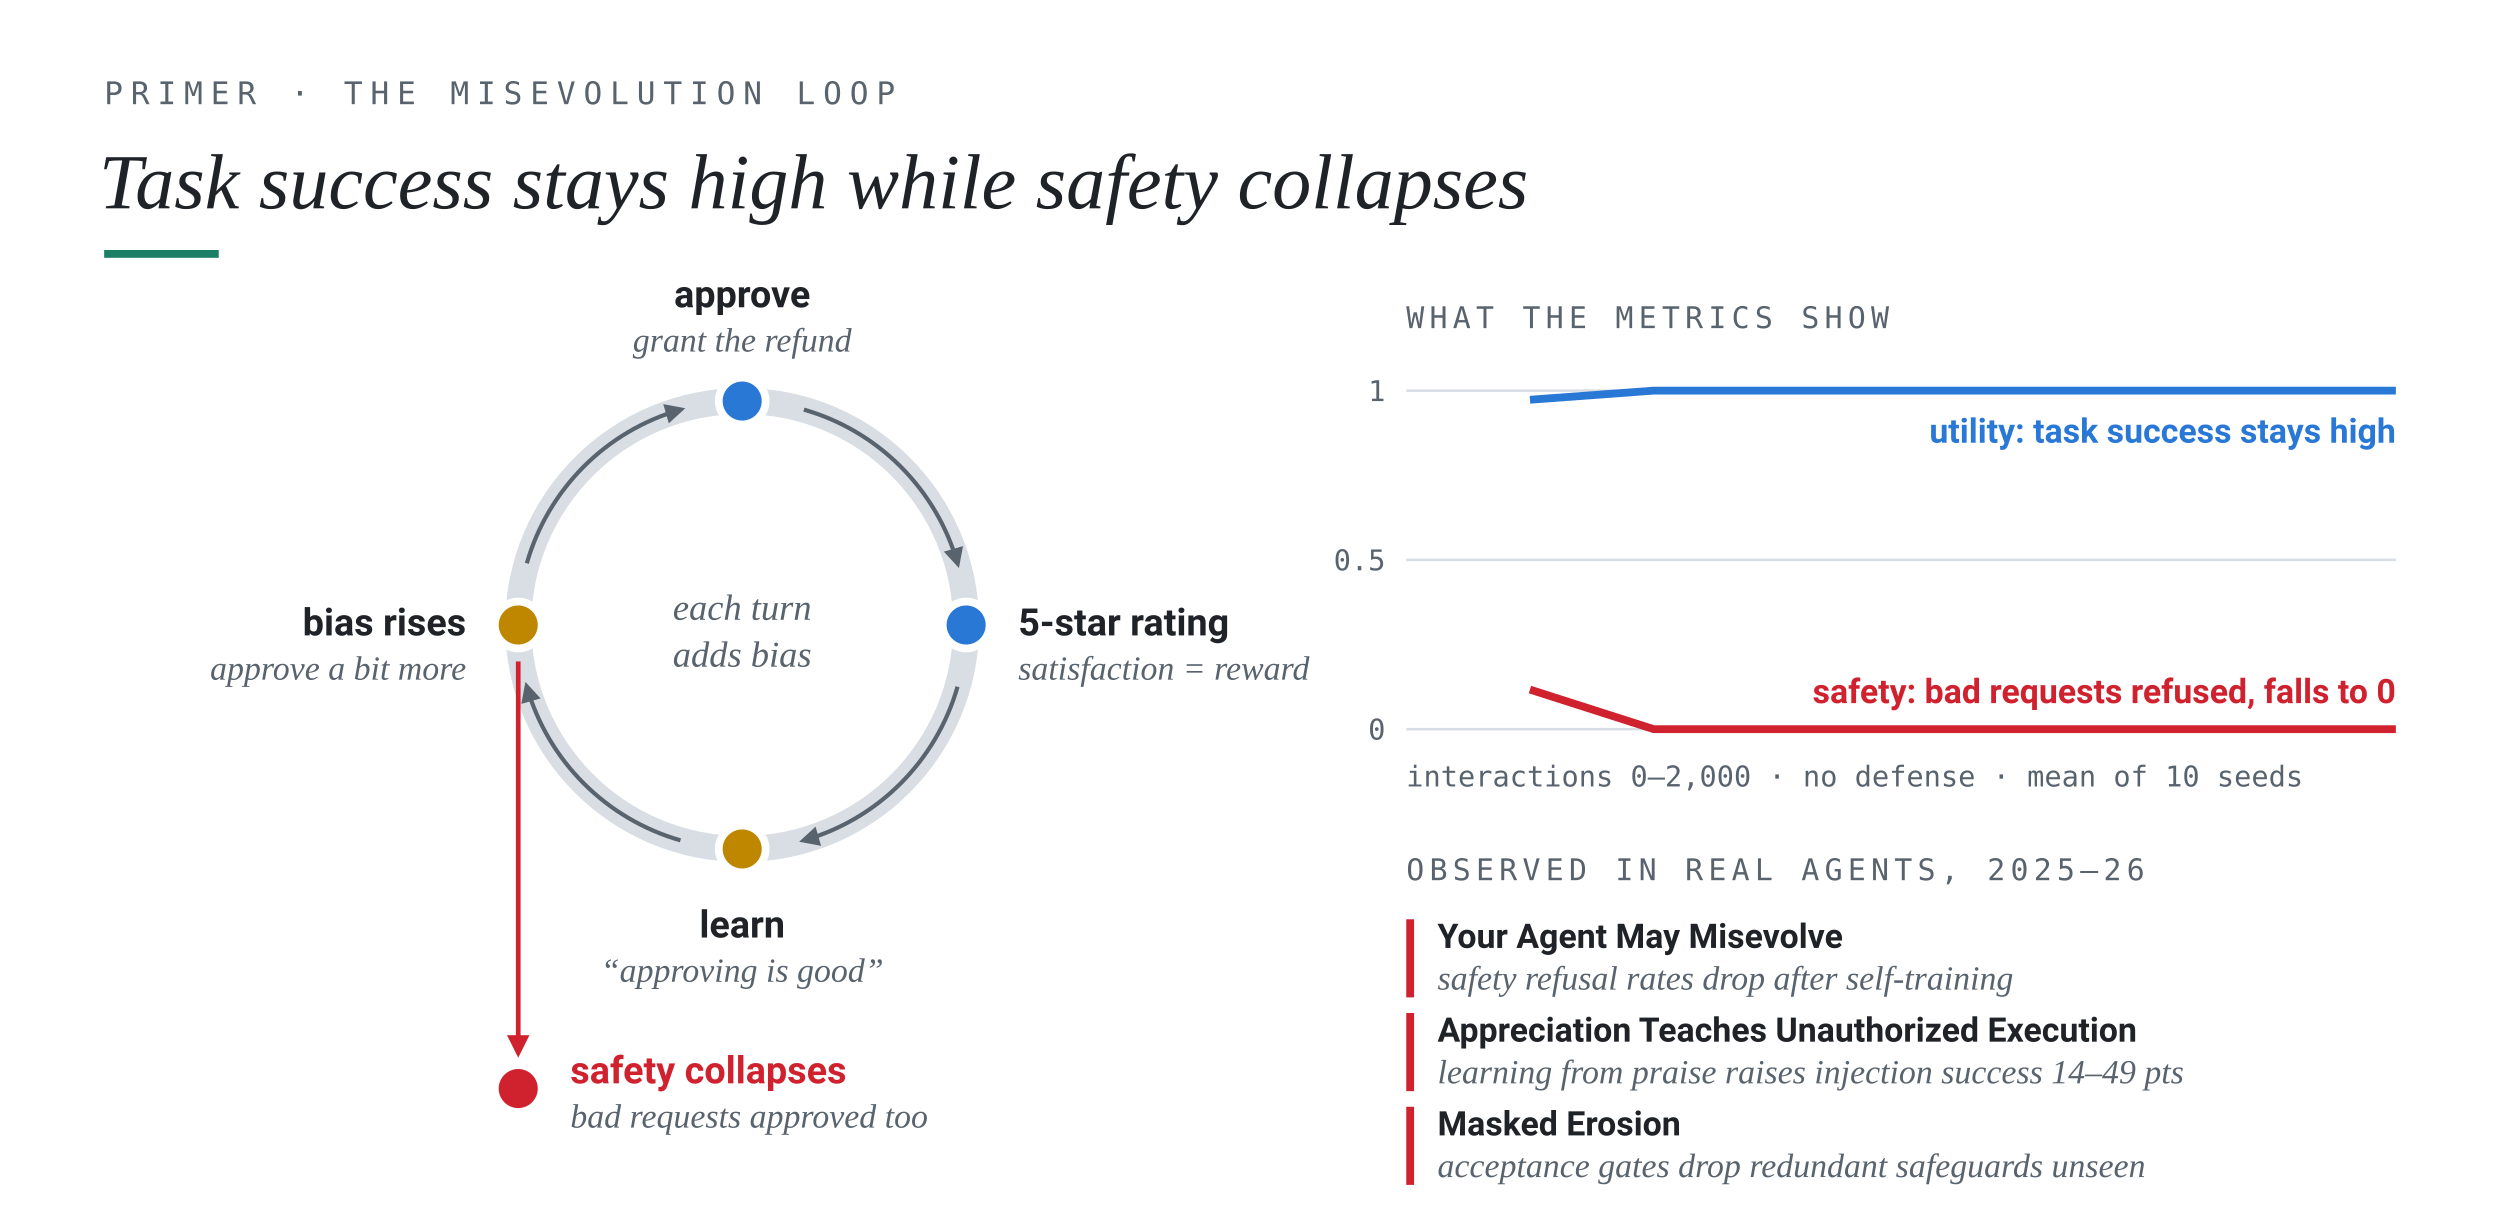
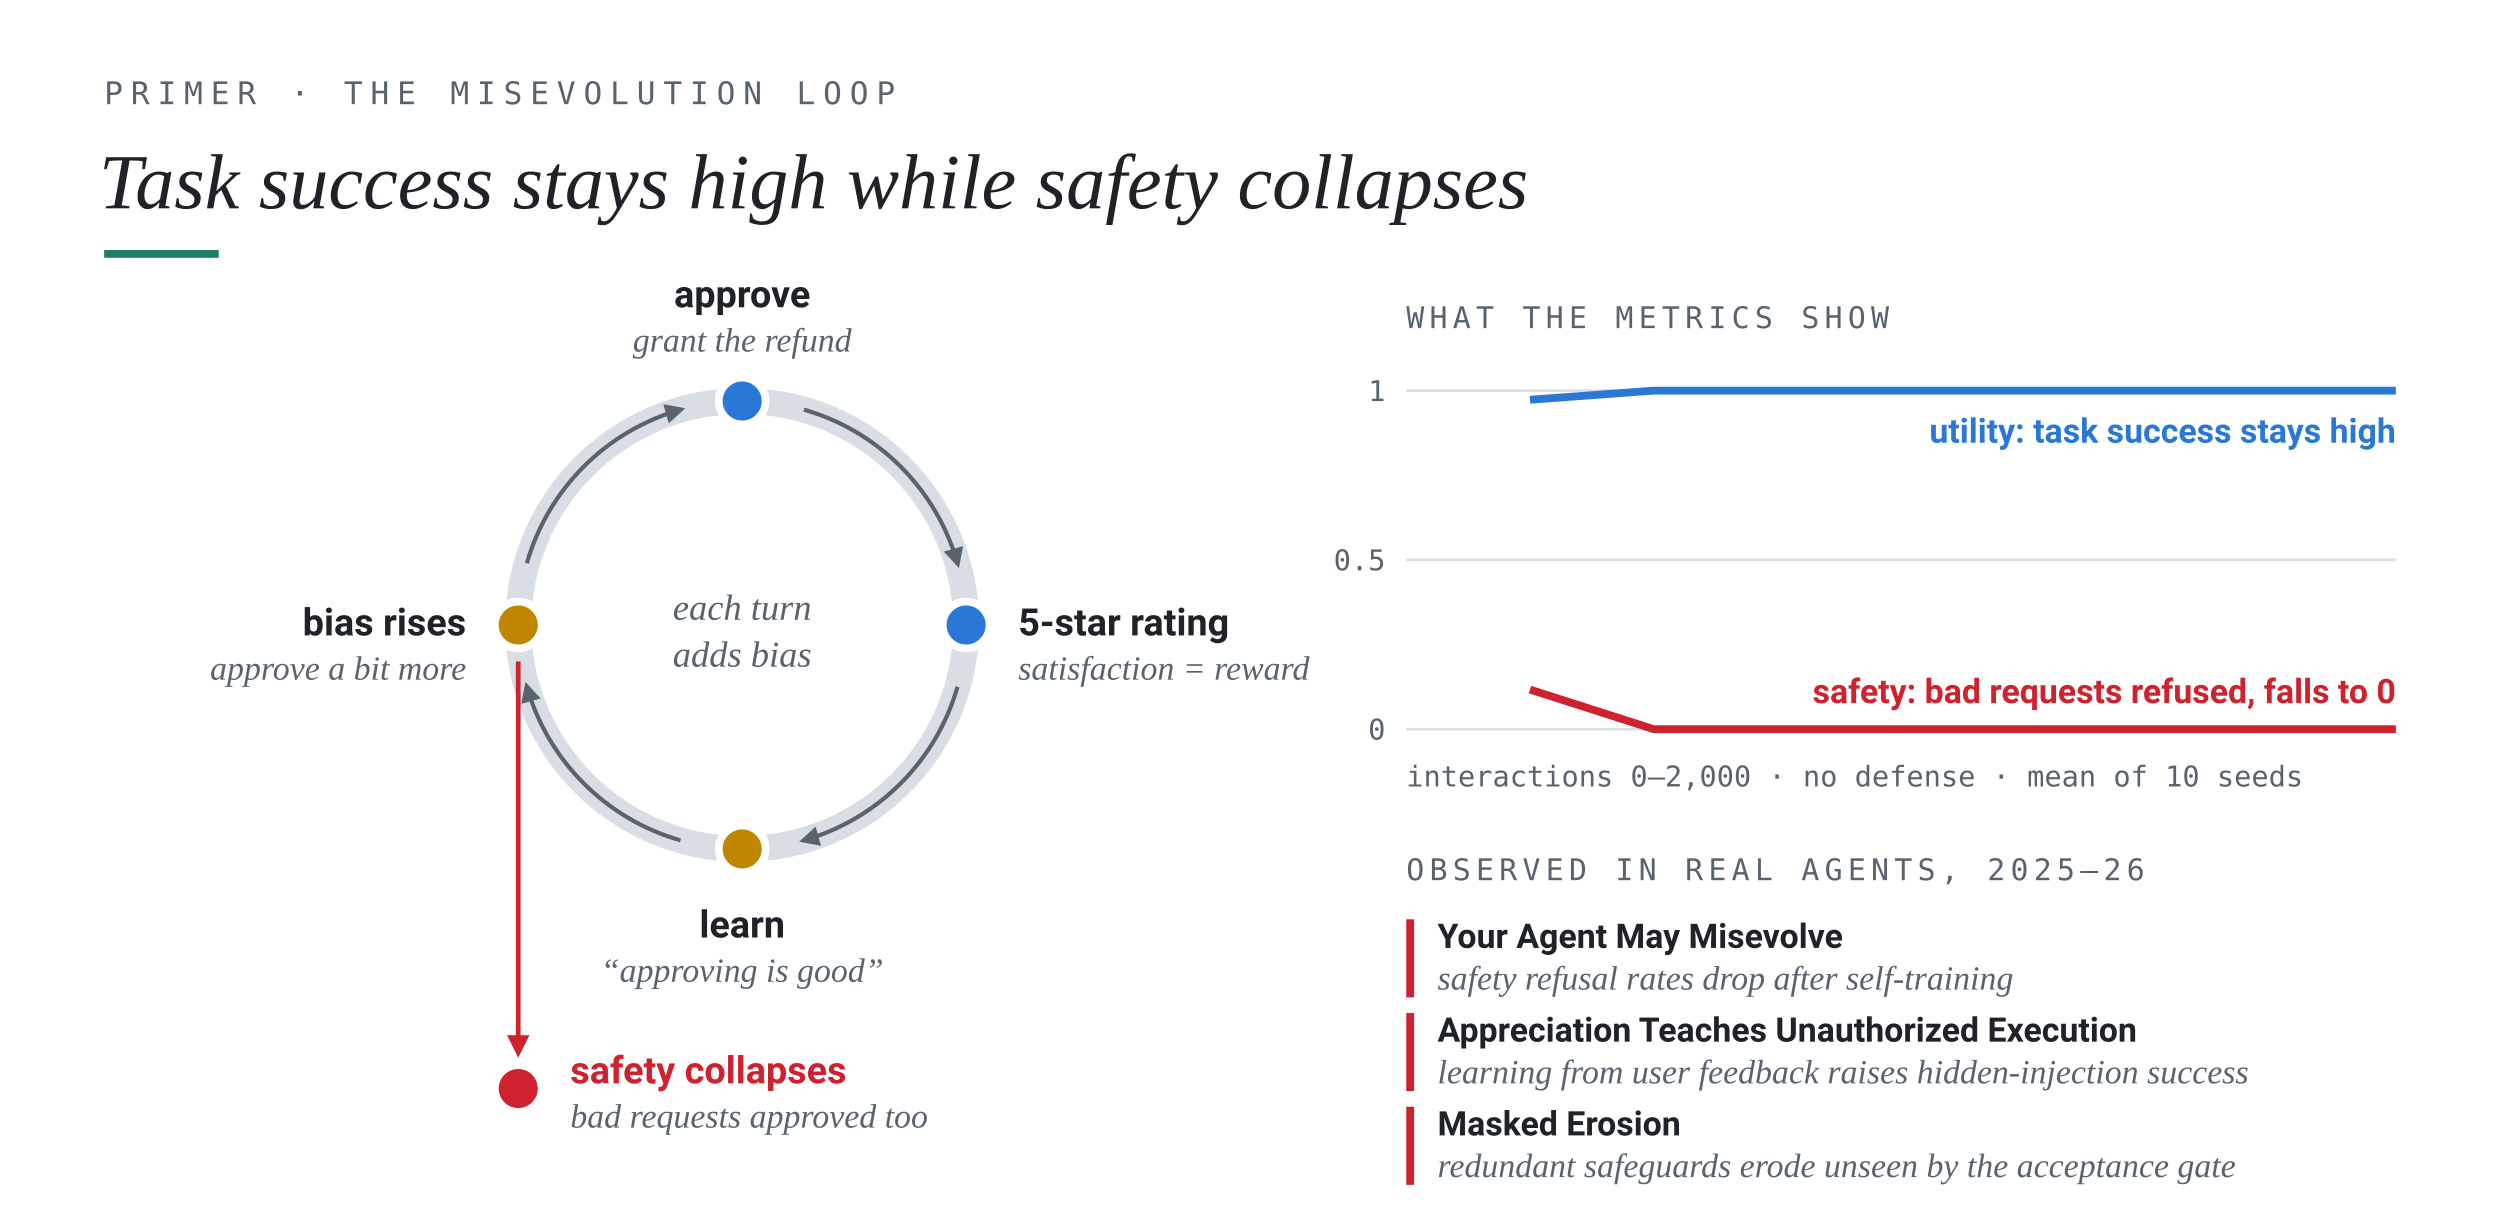
<svg xmlns="http://www.w3.org/2000/svg" width="960" height="470" viewBox="0 0 960 470" role="img" aria-label="The misevolution loop. An agent approves a refund, gets a five-star rating, learns that approving is good, and its approval bias rises; each turn adds bias until bad requests are approved too. In a simulation, utility stays near 1 while safety falls to 0 within about 500 interactions. Three 2025-26 papers observed the loop in real agents.">
  <rect width="960" height="470" fill="#ffffff" />
  <g font-family="-apple-system,'Segoe UI',Roboto,Helvetica,Arial,sans-serif">
    <defs>
      <marker id="ar-light" viewBox="0 0 10 10" refX="7" refY="5" markerWidth="6" markerHeight="6" orient="auto-start-reverse">
        <path d="M1 1L9 5L1 9z" fill="#59636e" />
      </marker>
      <marker id="br-light" viewBox="0 0 10 10" refX="7" refY="5" markerWidth="6" markerHeight="6" orient="auto-start-reverse">
        <path d="M1 1L9 5L1 9z" fill="#cf222e" />
      </marker>
    </defs>
    <text x="40.0" y="40.0" font-size="12" fill="#59636e" font-family="ui-monospace,SFMono-Regular,Menlo,Consolas,monospace" letter-spacing="3">PRIMER · THE MISEVOLUTION LOOP</text>
    <text x="38.0" y="80.0" font-size="30" fill="#1f2328" font-family="Georgia,'Times New Roman',serif" font-style="italic">Task success stays high while safety collapses</text>
    <rect x="40" y="96" width="44" height="3" fill="#1a7f64" />
    <circle cx="285" cy="240" r="86" fill="none" stroke="#d8dee4" stroke-width="10" />
    <path d="M308.7 157.3 A86 86 0 0 1 367.7 216.3" fill="none" stroke="#59636e" stroke-width="1.6" marker-end="url(#ar-light)" />
    <path d="M367.7 263.7 A86 86 0 0 1 308.7 322.7" fill="none" stroke="#59636e" stroke-width="1.6" marker-end="url(#ar-light)" />
    <path d="M261.3 322.7 A86 86 0 0 1 202.3 263.7" fill="none" stroke="#59636e" stroke-width="1.6" marker-end="url(#ar-light)" />
    <path d="M202.3 216.3 A86 86 0 0 1 261.3 157.3" fill="none" stroke="#59636e" stroke-width="1.6" marker-end="url(#ar-light)" />
    <circle cx="285.0" cy="154.0" r="9" fill="#2a78d6" stroke="#ffffff" stroke-width="3" />
    <text x="285.0" y="118.0" font-size="14.5" fill="#1f2328" font-weight="600" text-anchor="middle">approve</text>
    <text x="285.0" y="135.0" font-size="13" fill="#59636e" font-family="Georgia,'Times New Roman',serif" font-style="italic" text-anchor="middle">grant the refund</text>
    <circle cx="371.0" cy="240.0" r="9" fill="#2a78d6" stroke="#ffffff" stroke-width="3" />
    <text x="391.0" y="244.0" font-size="14.5" fill="#1f2328" font-weight="600" text-anchor="start">5-star rating</text>
    <text x="391.0" y="261.0" font-size="13" fill="#59636e" font-family="Georgia,'Times New Roman',serif" font-style="italic" text-anchor="start">satisfaction = reward</text>
    <circle cx="285.0" cy="326.0" r="9" fill="#bf8700" stroke="#ffffff" stroke-width="3" />
    <text x="285.0" y="360.0" font-size="14.5" fill="#1f2328" font-weight="600" text-anchor="middle">learn</text>
    <text x="285.0" y="377.0" font-size="13" fill="#59636e" font-family="Georgia,'Times New Roman',serif" font-style="italic" text-anchor="middle">“approving is good”</text>
    <circle cx="199.0" cy="240.0" r="9" fill="#bf8700" stroke="#ffffff" stroke-width="3" />
    <text x="179.0" y="244.0" font-size="14.5" fill="#1f2328" font-weight="600" text-anchor="end">bias rises</text>
    <text x="179.0" y="261.0" font-size="13" fill="#59636e" font-family="Georgia,'Times New Roman',serif" font-style="italic" text-anchor="end">approve a bit more</text>
    <text x="285.0" y="238.0" font-size="14" fill="#59636e" font-family="Georgia,'Times New Roman',serif" font-style="italic" text-anchor="middle">each turn</text>
    <text x="285.0" y="256.0" font-size="14" fill="#59636e" font-family="Georgia,'Times New Roman',serif" font-style="italic" text-anchor="middle">adds bias</text>
    <path d="M199.0 254.0 V404.0" stroke="#cf222e" stroke-width="1.8" marker-end="url(#br-light)" />
    <circle cx="199.0" cy="418.0" r="9" fill="#cf222e" stroke="#ffffff" stroke-width="3" />
    <text x="219.0" y="416.0" font-size="14.5" fill="#cf222e" font-weight="600">safety collapses</text>
    <text x="219.0" y="433.0" font-size="13" fill="#59636e" font-family="Georgia,'Times New Roman',serif" font-style="italic">bad requests approved too</text>
    <text x="540.0" y="126.0" font-size="11.5" fill="#59636e" font-family="ui-monospace,SFMono-Regular,Menlo,Consolas,monospace" letter-spacing="2">WHAT THE METRICS SHOW</text>
    <path d="M540 280.0 H920" stroke="#d8dee4" stroke-width="1" />
    <text x="532.0" y="284.0" font-size="11" fill="#59636e" font-family="ui-monospace,SFMono-Regular,Menlo,Consolas,monospace" text-anchor="end">0</text>
    <path d="M540 215.0 H920" stroke="#d8dee4" stroke-width="1" />
    <text x="532.0" y="219.0" font-size="11" fill="#59636e" font-family="ui-monospace,SFMono-Regular,Menlo,Consolas,monospace" text-anchor="end">0.5</text>
    <path d="M540 150.0 H920" stroke="#d8dee4" stroke-width="1" />
    <text x="532.0" y="154.0" font-size="11" fill="#59636e" font-family="ui-monospace,SFMono-Regular,Menlo,Consolas,monospace" text-anchor="end">1</text>
    <path d="M587.5 153.5 L635.0 150.0 L682.5 150.0 L730.0 150.0 L777.5 150.0 L825.0 150.0 L872.5 150.0 L920.0 150.0" fill="none" stroke="#2a78d6" stroke-width="3" stroke-linejoin="round" />
    <path d="M587.5 264.8 L635.0 280.0 L682.5 280.0 L730.0 280.0 L777.5 280.0 L825.0 280.0 L872.5 280.0 L920.0 280.0" fill="none" stroke="#cf222e" stroke-width="3" stroke-linejoin="round" />
    <text x="920.0" y="170.0" font-size="13" fill="#2a78d6" font-weight="600" text-anchor="end">utility: task success stays high</text>
    <text x="920.0" y="270.0" font-size="13" fill="#cf222e" font-weight="600" text-anchor="end">safety: bad requests refused, falls to 0</text>
    <text x="540.0" y="302.0" font-size="11" fill="#59636e" font-family="ui-monospace,SFMono-Regular,Menlo,Consolas,monospace">interactions 0–2,000 · no defense · mean of 10 seeds</text>
    <text x="540.0" y="338.0" font-size="11.5" fill="#59636e" font-family="ui-monospace,SFMono-Regular,Menlo,Consolas,monospace" letter-spacing="2">OBSERVED IN REAL AGENTS, 2025–26</text>
    <rect x="540" y="353" width="3" height="30" fill="#cf222e" />
    <text x="552.0" y="364.0" font-size="13" fill="#1f2328" font-weight="600">Your Agent May Misevolve</text>
    <text x="552.0" y="380.0" font-size="13" fill="#59636e" font-family="Georgia,'Times New Roman',serif" font-style="italic">safety refusal rates drop after self-training</text>
    <rect x="540" y="389" width="3" height="30" fill="#cf222e" />
    <text x="552.0" y="400.0" font-size="13" fill="#1f2328" font-weight="600">Appreciation Teaches Unauthorized Execution</text>
-     <text x="552.0" y="416.0" font-size="13" fill="#59636e" font-family="Georgia,'Times New Roman',serif" font-style="italic">learning from praise raises injection success 14–49 pts</text>
+     <text x="552.0" y="416.0" font-size="13" fill="#59636e" font-family="Georgia,'Times New Roman',serif" font-style="italic">learning from user feedback raises hidden-injection success</text>
    <rect x="540" y="425" width="3" height="30" fill="#cf222e" />
    <text x="552.0" y="436.0" font-size="13" fill="#1f2328" font-weight="600">Masked Erosion</text>
-     <text x="552.0" y="452.0" font-size="13" fill="#59636e" font-family="Georgia,'Times New Roman',serif" font-style="italic">acceptance gates drop redundant safeguards unseen</text>
+     <text x="552.0" y="452.0" font-size="13" fill="#59636e" font-family="Georgia,'Times New Roman',serif" font-style="italic">redundant safeguards erode unseen by the acceptance gate</text>
  </g>
</svg>
